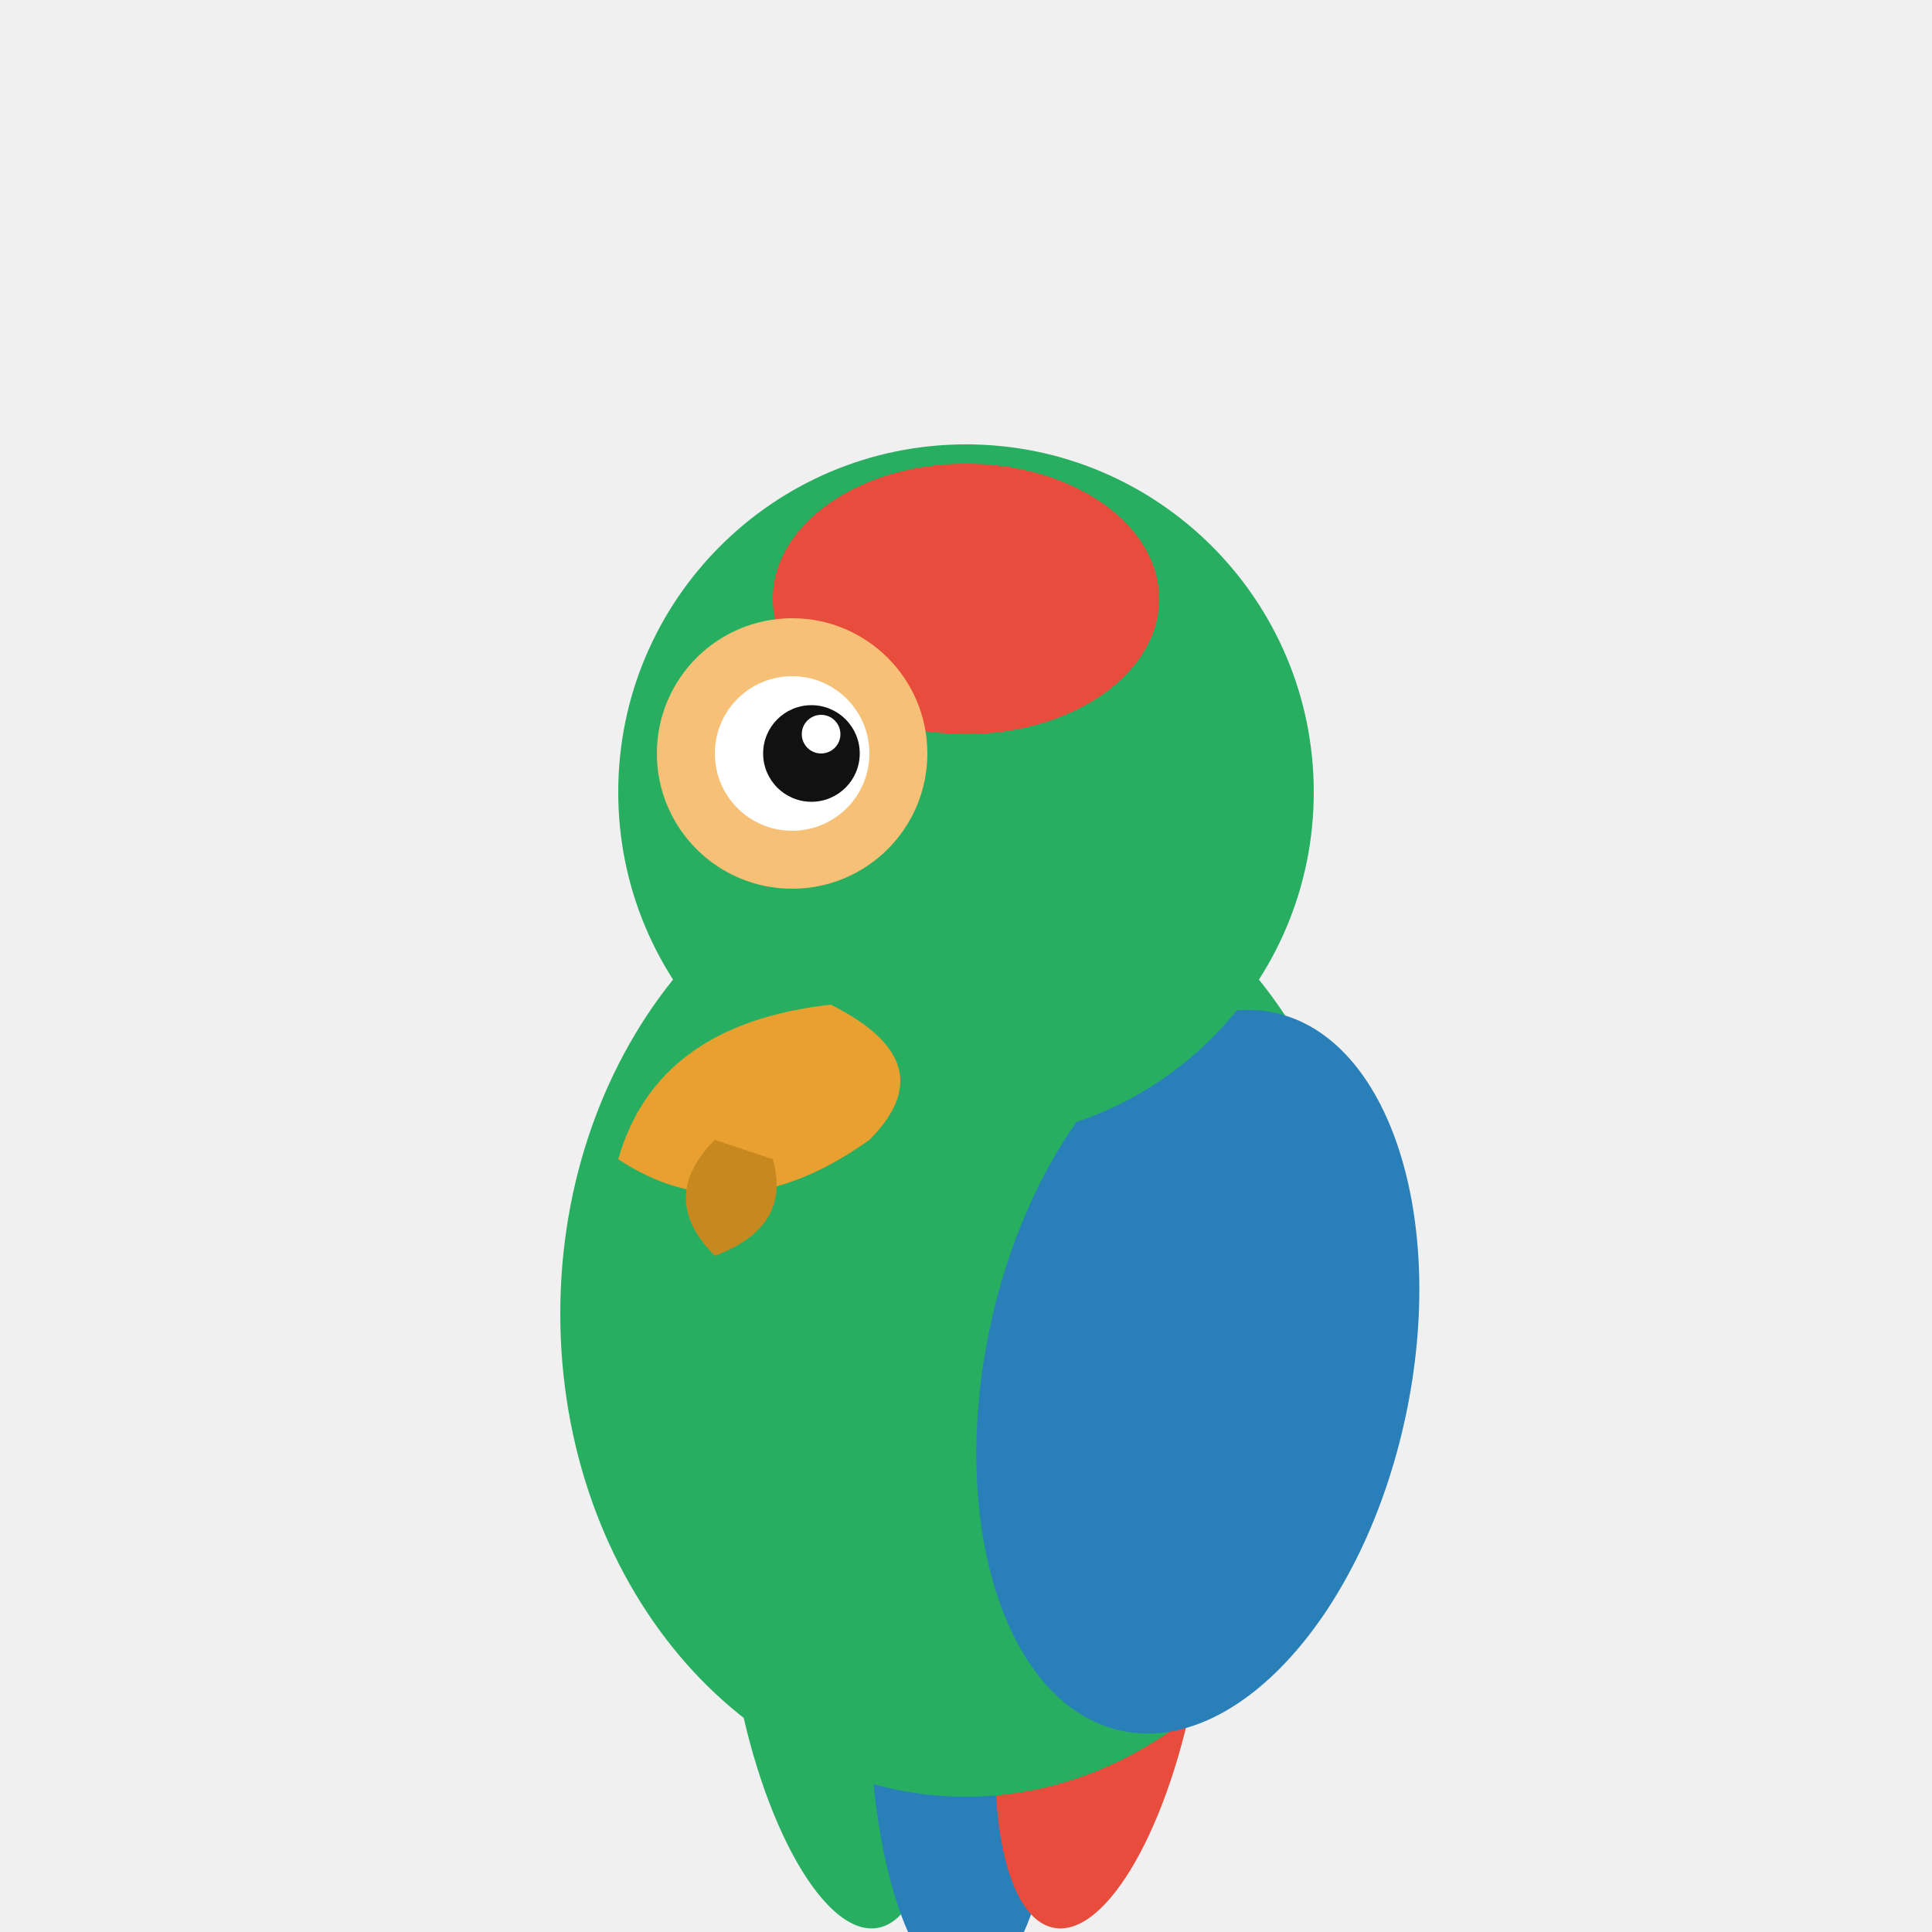
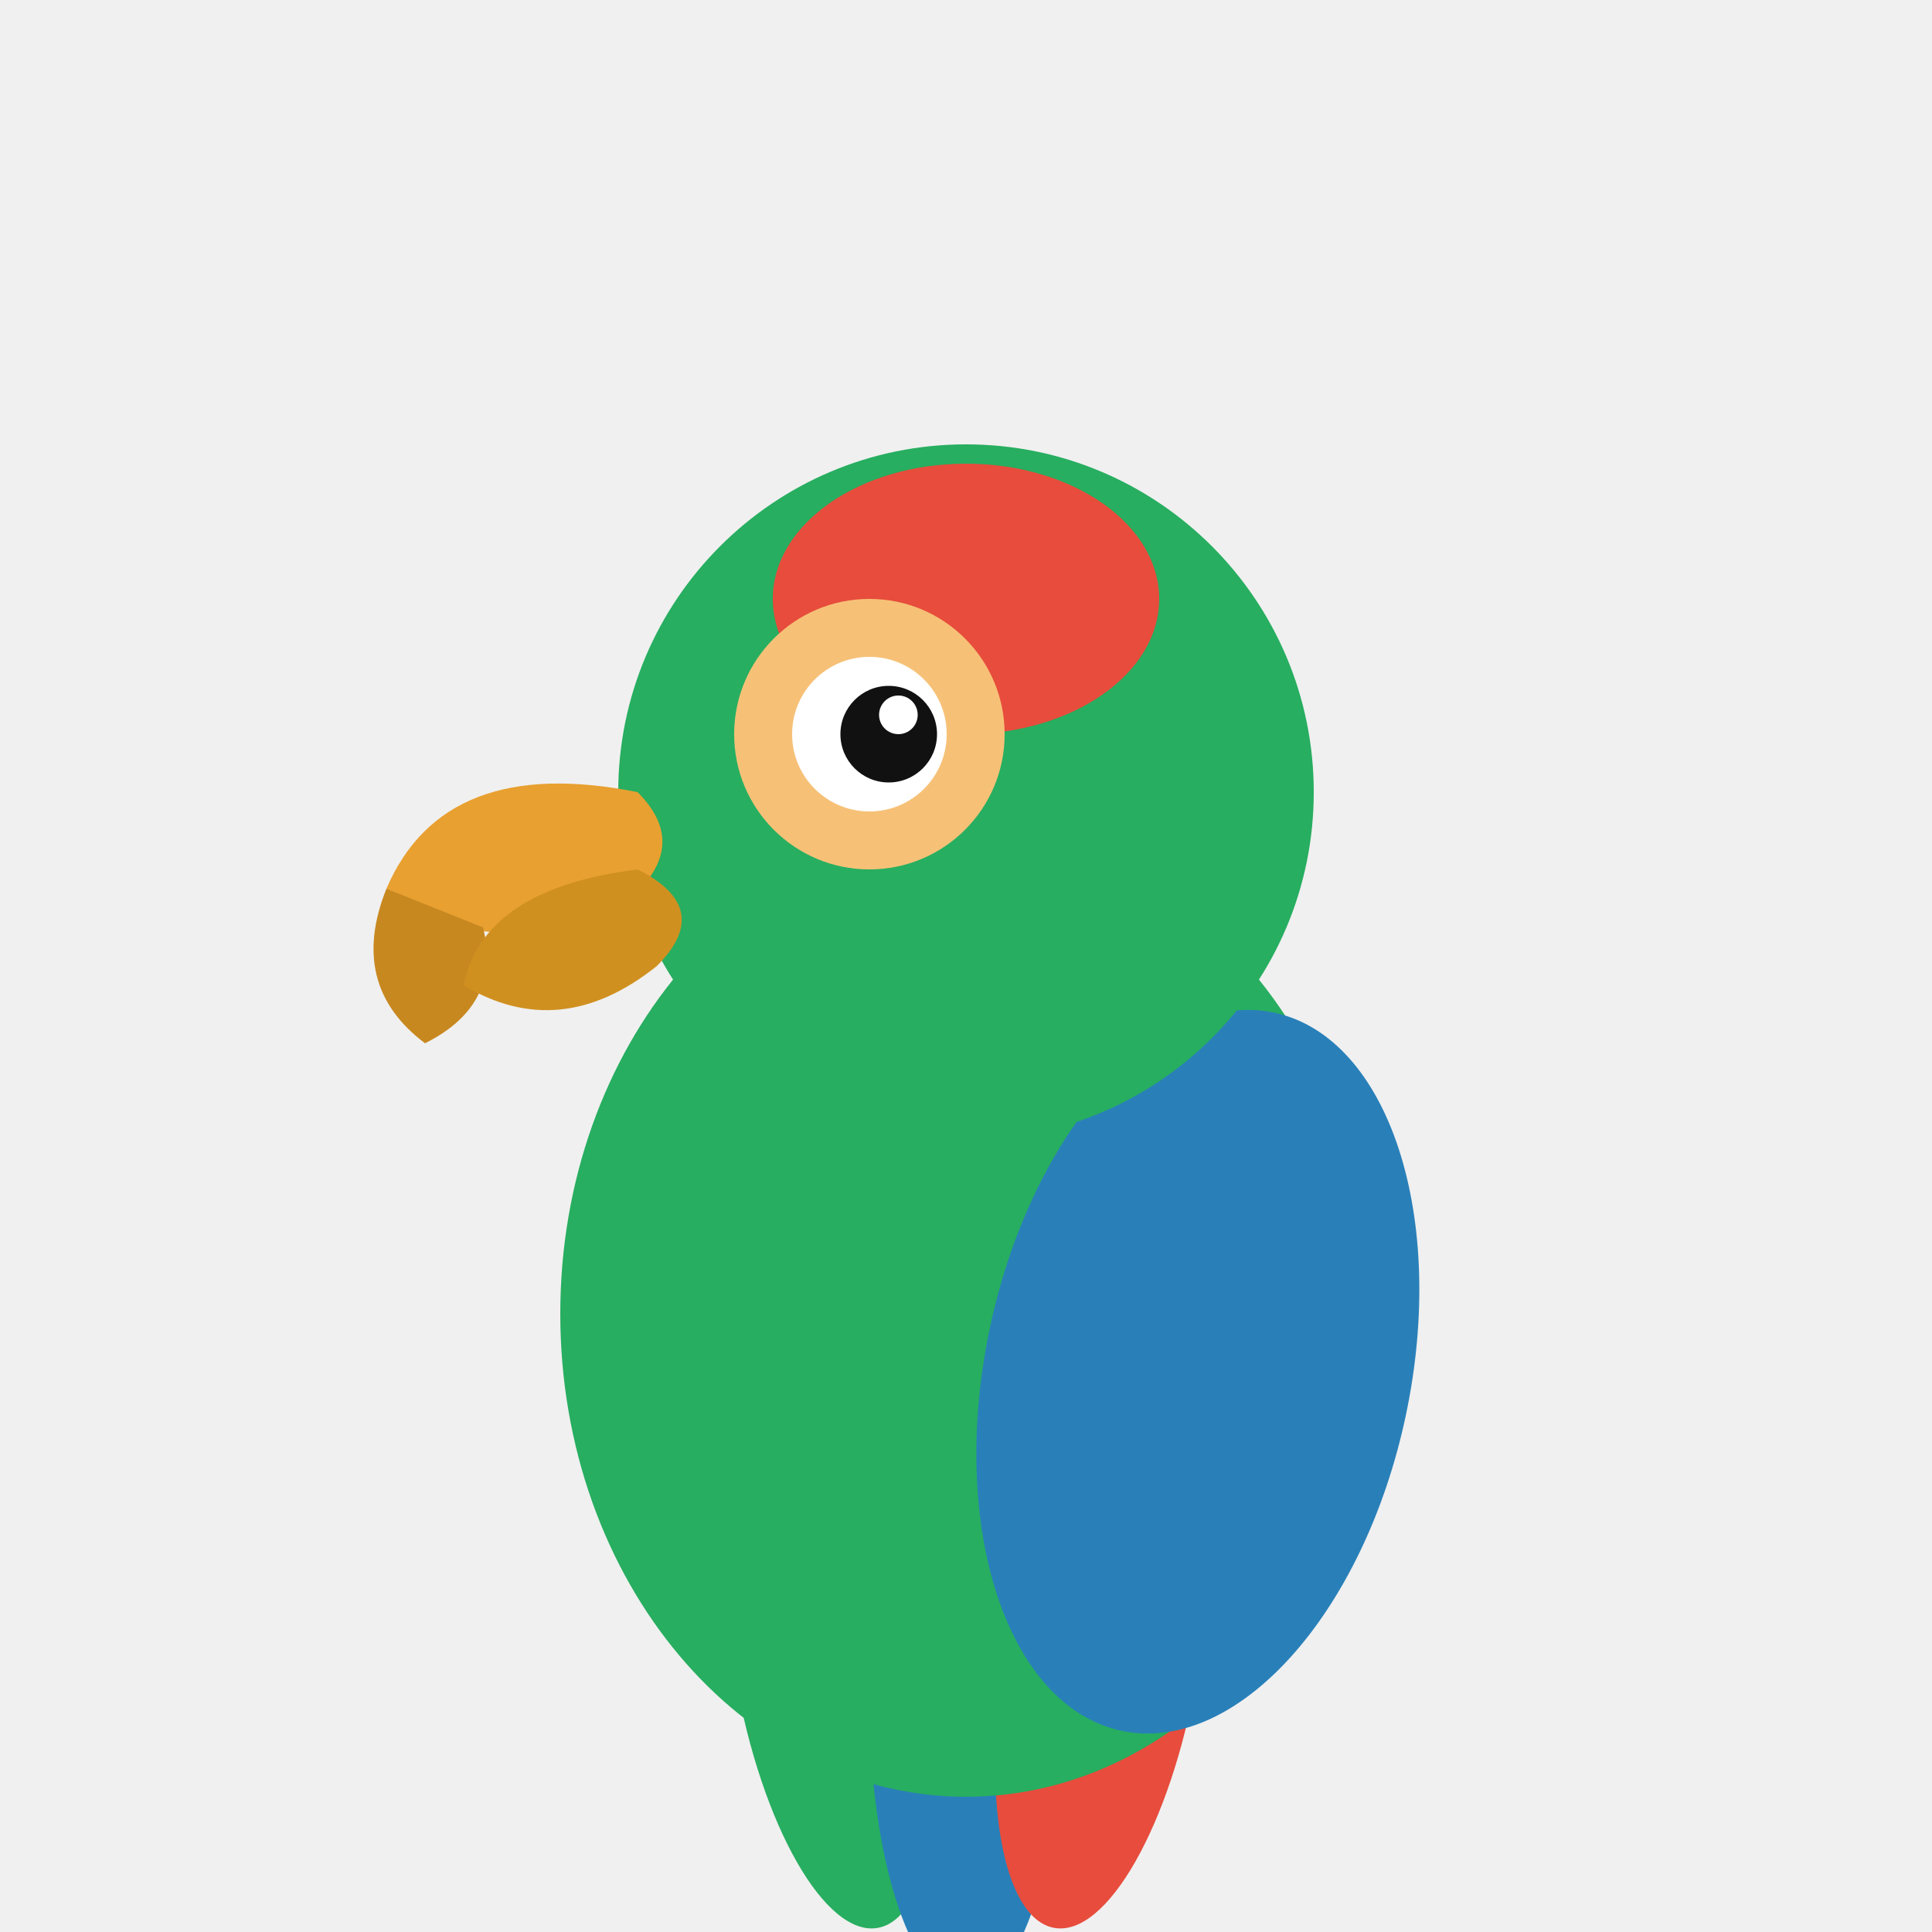
<svg xmlns="http://www.w3.org/2000/svg" viewBox="0 0 200 200" width="200" height="200">
  <ellipse cx="86" cy="172" rx="10" ry="28" fill="#27ae60" transform="rotate(-10 86 172)" />
  <ellipse cx="100" cy="176" rx="10" ry="30" fill="#2980b9" />
  <ellipse cx="114" cy="172" rx="10" ry="28" fill="#e74c3c" transform="rotate(10 114 172)" />
  <ellipse cx="100" cy="136" rx="42" ry="50" fill="#27ae60" />
  <ellipse cx="124" cy="142" rx="22" ry="38" fill="#2980b9" transform="rotate(12 124 142)" />
  <circle cx="100" cy="82" r="36" fill="#27ae60" />
  <ellipse cx="100" cy="62" rx="20" ry="14" fill="#e74c3c" />
-   <circle cx="82" cy="78" r="14" fill="#f6c177" />
-   <circle cx="82" cy="78" r="8" fill="#fff" />
-   <circle cx="84" cy="78" r="5" fill="#111" />
-   <circle cx="85" cy="76" r="2" fill="#fff" />
-   <path d="M86,104 Q68,106 64,120 Q76,128 90,118 Q98,110 86,104Z" fill="#e8a030" />
-   <path d="M74,118 Q68,124 74,130 Q82,127 80,120" fill="#c88820" />
+   <circle cx="90" cy="76" r="14" fill="#f6c177" />
+   <circle cx="90" cy="76" r="8" fill="#fff" />
+   <circle cx="92" cy="76" r="5" fill="#111" />
+   <circle cx="93" cy="74" r="2" fill="#fff" />
+   <path d="M66,82 Q46,78 40,92 Q50,100 64,94 Q72,88 66,82Z" fill="#e8a030" />
+   <path d="M40,92 Q36,102 44,108 Q52,104 50,96" fill="#c88820" />
+   <path d="M66,90 Q50,92 48,102 Q58,108 68,100 Q74,94 66,90Z" fill="#d09020" />
</svg>
